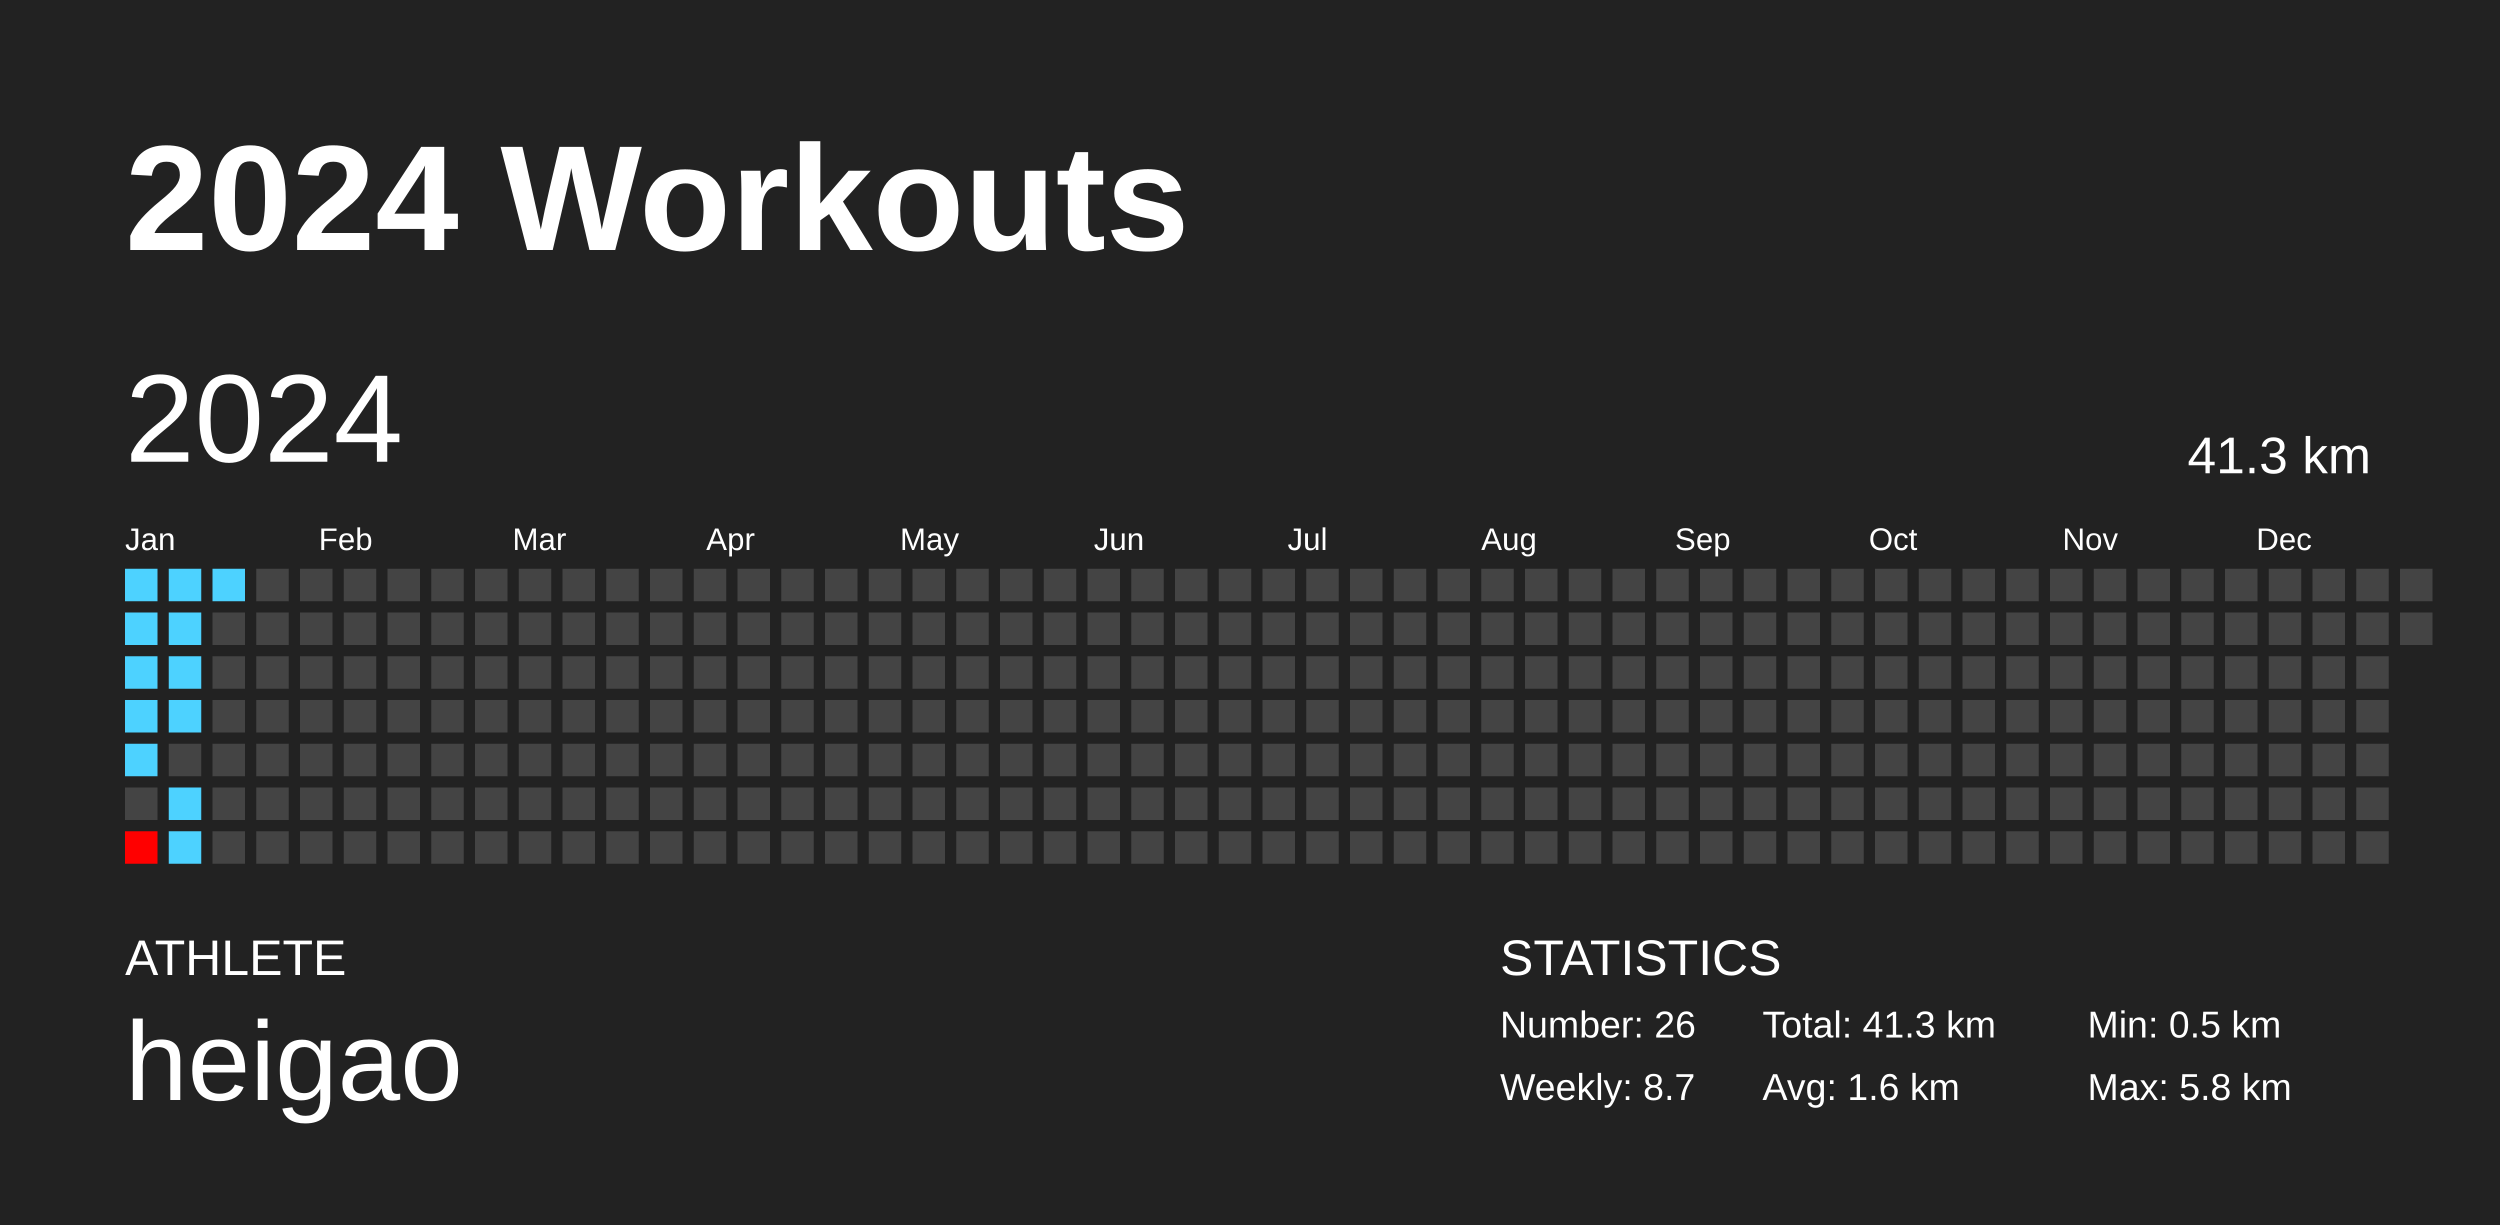
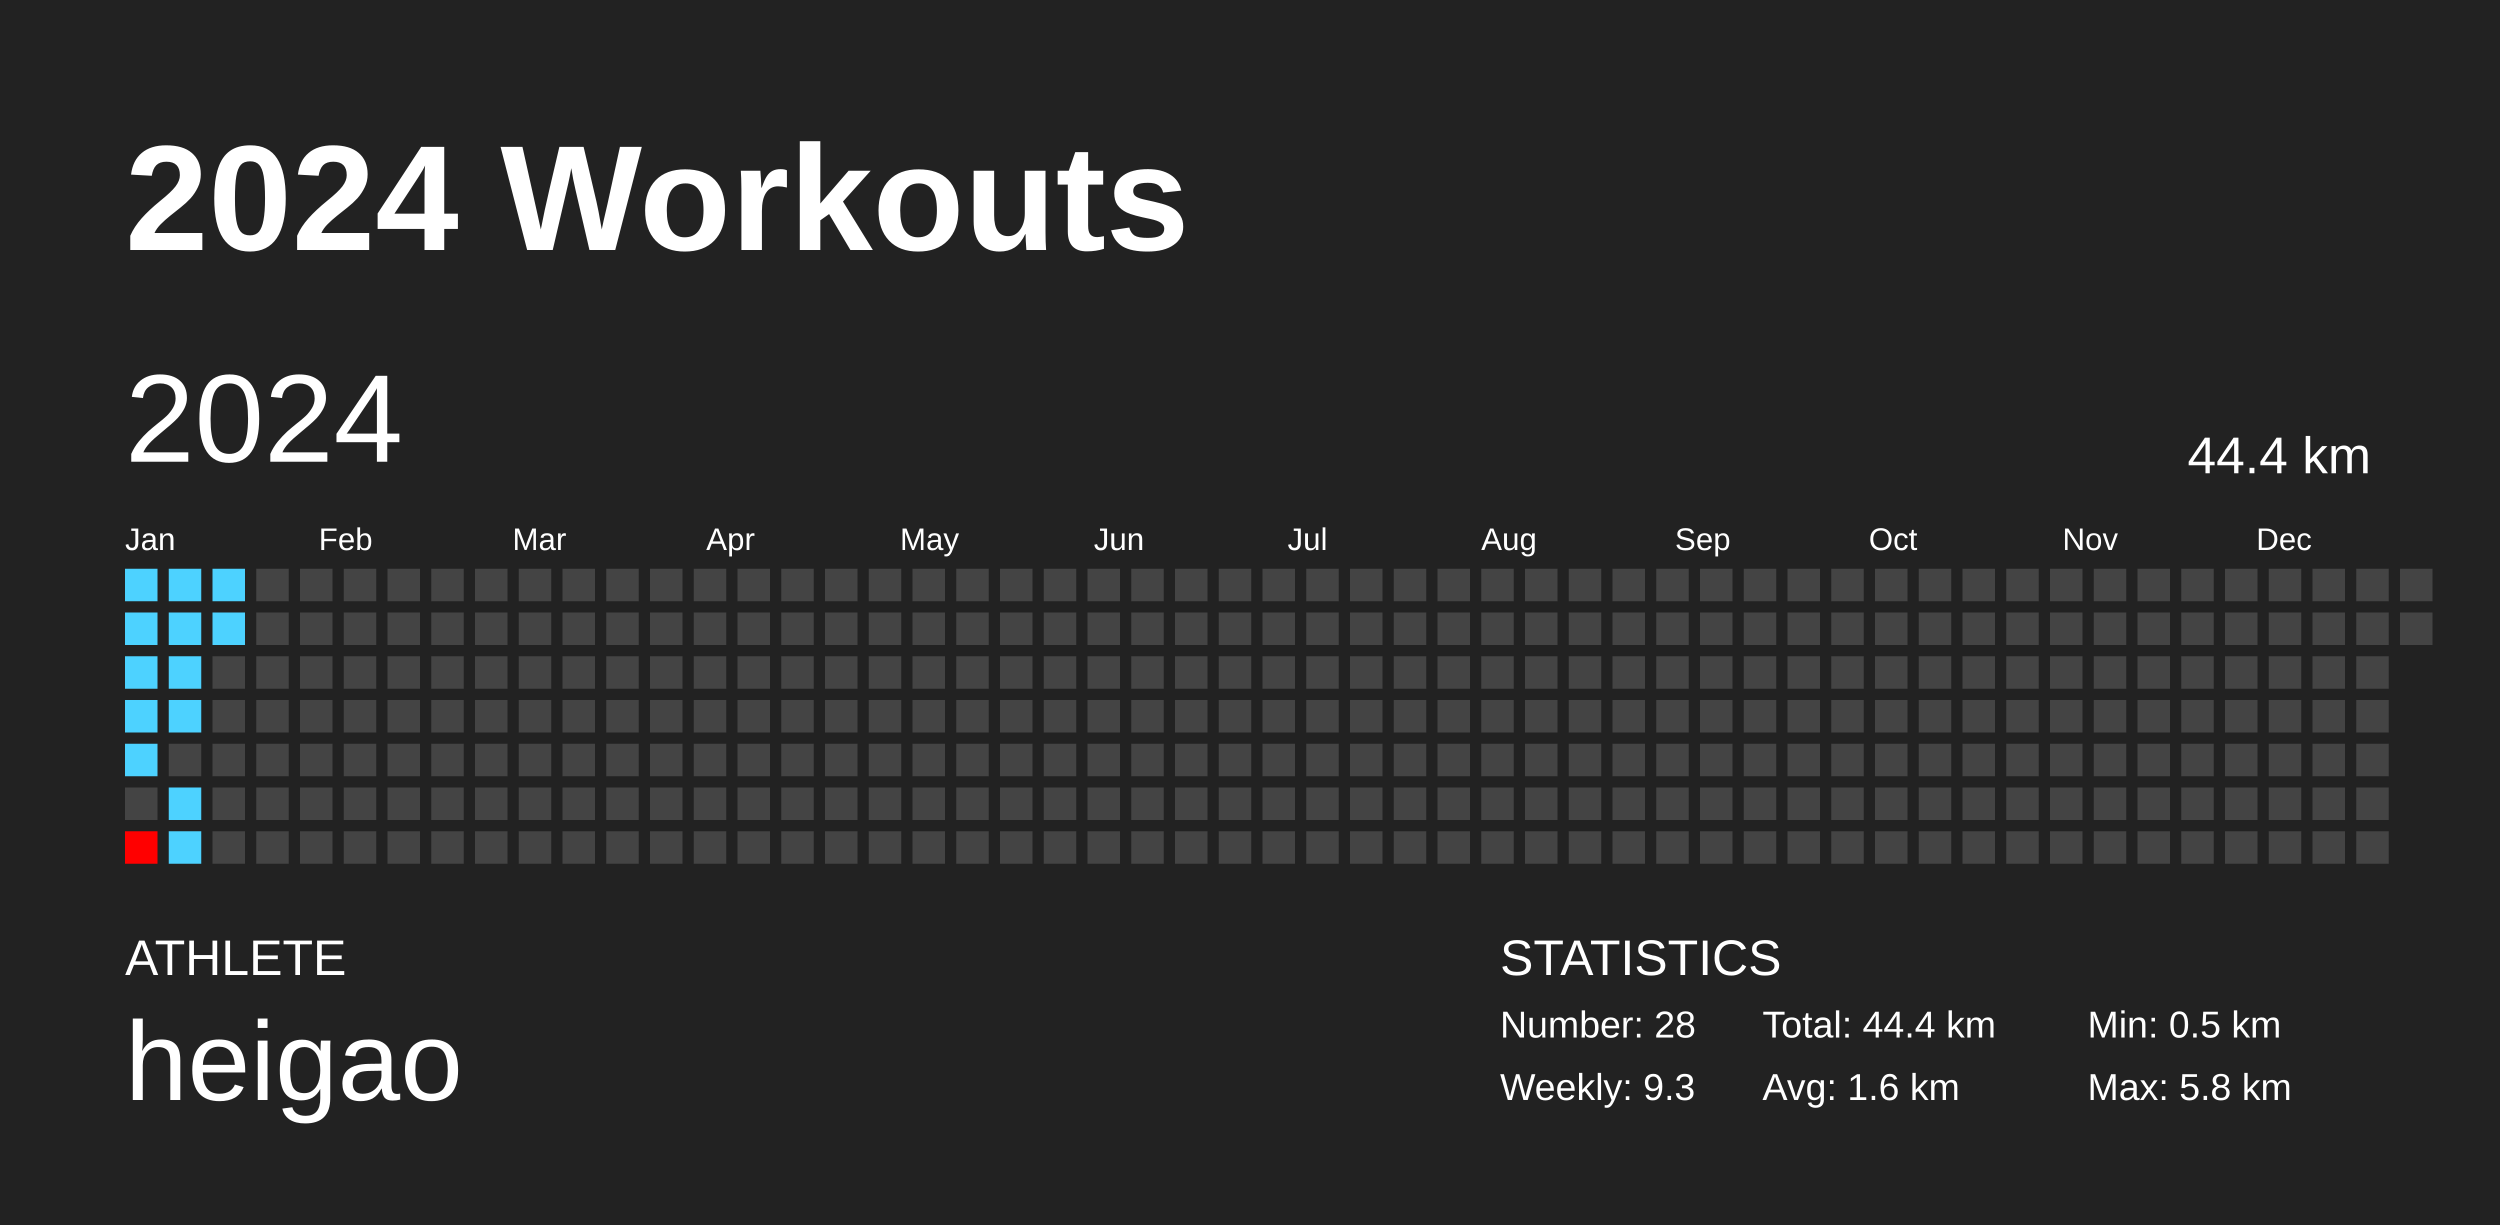
<svg xmlns="http://www.w3.org/2000/svg" baseProfile="full" height="98mm" version="1.1" viewBox="0,0,200,98" width="200mm">
  <defs />
  <rect fill="#222222" height="98" width="200" x="0" y="0" />
  <text fill="#FFFFFF" style="font-size:12px; font-family:Arial; font-weight:bold;" x="10" y="20">2024 Workouts</text>
  <text fill="#FFFFFF" style="font-size:4px; font-family:Arial" x="10" y="78">ATHLETE</text>
  <text fill="#FFFFFF" style="font-size:9px; font-family:Arial" x="10" y="88">heigao</text>
  <text fill="#FFFFFF" style="font-size:4px; font-family:Arial" x="120" y="78">STATISTICS</text>
-   <text fill="#FFFFFF" style="font-size:3px; font-family:Arial" x="120" y="83">Number: 26</text>
-   <text fill="#FFFFFF" style="font-size:3px; font-family:Arial" x="120" y="88">Weekly: 8.7</text>
-   <text fill="#FFFFFF" style="font-size:3px; font-family:Arial" x="141" y="83">Total: 41.3 km</text>
+   <text fill="#FFFFFF" style="font-size:3px; font-family:Arial" x="120" y="83">Number: 28</text>
+   <text fill="#FFFFFF" style="font-size:3px; font-family:Arial" x="120" y="88">Weekly: 9.3</text>
+   <text fill="#FFFFFF" style="font-size:3px; font-family:Arial" x="141" y="83">Total: 44.4 km</text>
  <text fill="#FFFFFF" style="font-size:3px; font-family:Arial" x="141" y="88">Avg: 1.6 km</text>
  <text fill="#FFFFFF" style="font-size:3px; font-family:Arial" x="167" y="83">Min: 0.5 km</text>
  <text fill="#FFFFFF" style="font-size:3px; font-family:Arial" x="167" y="88">Max: 5.8 km</text>
  <text dominant-baseline="hanging" fill="#FFFFFF" style="font-size:10.0px; font-family:Arial;" x="10" y="30">2024</text>
-   <text dominant-baseline="hanging" fill="#FFFFFF" style="font-size:4.125px; font-family:Arial;" x="175" y="35">41.3 km</text>
+   <text dominant-baseline="hanging" fill="#FFFFFF" style="font-size:4.125px; font-family:Arial;" x="175" y="35">44.4 km</text>
  <text fill="#FFFFFF" style="font-size:2.5px; font-family:Arial" x="10.0" y="44">Jan</text>
  <text fill="#FFFFFF" style="font-size:2.5px; font-family:Arial" x="25.5" y="44">Feb</text>
  <text fill="#FFFFFF" style="font-size:2.5px; font-family:Arial" x="41.0" y="44">Mar</text>
  <text fill="#FFFFFF" style="font-size:2.5px; font-family:Arial" x="56.5" y="44">Apr</text>
  <text fill="#FFFFFF" style="font-size:2.5px; font-family:Arial" x="72.0" y="44">May</text>
  <text fill="#FFFFFF" style="font-size:2.5px; font-family:Arial" x="87.5" y="44">Jun</text>
  <text fill="#FFFFFF" style="font-size:2.5px; font-family:Arial" x="103.0" y="44">Jul</text>
  <text fill="#FFFFFF" style="font-size:2.5px; font-family:Arial" x="118.5" y="44">Aug</text>
  <text fill="#FFFFFF" style="font-size:2.5px; font-family:Arial" x="134.0" y="44">Sep</text>
  <text fill="#FFFFFF" style="font-size:2.5px; font-family:Arial" x="149.5" y="44">Oct</text>
  <text fill="#FFFFFF" style="font-size:2.5px; font-family:Arial" x="165.0" y="44">Nov</text>
  <text fill="#FFFFFF" style="font-size:2.5px; font-family:Arial" x="180.5" y="44">Dec</text>
  <rect fill="#4dd2ff" height="2.6" width="2.6" x="10.0" y="45.5" />
  <rect fill="#4dd2ff" height="2.6" width="2.6" x="10.0" y="49.0" />
  <rect fill="#4dd2ff" height="2.6" width="2.6" x="10.0" y="52.5" />
  <rect fill="#4dd2ff" height="2.6" width="2.6" x="10.0" y="56.0" />
  <rect fill="#4dd2ff" height="2.6" width="2.6" x="10.0" y="59.5" />
  <rect fill="#444444" height="2.6" width="2.6" x="10.0" y="63.0" />
  <rect fill="#ff0000" height="2.6" width="2.6" x="10.0" y="66.5" />
  <rect fill="#4dd2ff" height="2.6" width="2.6" x="13.5" y="45.5" />
  <rect fill="#4dd2ff" height="2.6" width="2.6" x="13.5" y="49.0" />
  <rect fill="#4dd2ff" height="2.6" width="2.6" x="13.5" y="52.5" />
  <rect fill="#4dd2ff" height="2.6" width="2.6" x="13.5" y="56.0" />
  <rect fill="#444444" height="2.6" width="2.6" x="13.5" y="59.5" />
  <rect fill="#4dd2ff" height="2.6" width="2.6" x="13.5" y="63.0" />
  <rect fill="#4dd2ff" height="2.6" width="2.6" x="13.5" y="66.5" />
  <rect fill="#4dd2ff" height="2.6" width="2.6" x="17.0" y="45.5" />
-   <rect fill="#444444" height="2.6" width="2.6" x="17.0" y="49.0" />
+   <rect fill="#4dd2ff" height="2.6" width="2.6" x="17.0" y="49.0" />
  <rect fill="#444444" height="2.6" width="2.6" x="17.0" y="52.5" />
  <rect fill="#444444" height="2.6" width="2.6" x="17.0" y="56.0" />
  <rect fill="#444444" height="2.6" width="2.6" x="17.0" y="59.5" />
  <rect fill="#444444" height="2.6" width="2.6" x="17.0" y="63.0" />
  <rect fill="#444444" height="2.6" width="2.6" x="17.0" y="66.5" />
  <rect fill="#444444" height="2.6" width="2.6" x="20.5" y="45.5" />
  <rect fill="#444444" height="2.6" width="2.6" x="20.5" y="49.0" />
  <rect fill="#444444" height="2.6" width="2.6" x="20.5" y="52.5" />
  <rect fill="#444444" height="2.6" width="2.6" x="20.5" y="56.0" />
  <rect fill="#444444" height="2.6" width="2.6" x="20.5" y="59.5" />
  <rect fill="#444444" height="2.6" width="2.6" x="20.5" y="63.0" />
  <rect fill="#444444" height="2.6" width="2.6" x="20.5" y="66.5" />
  <rect fill="#444444" height="2.6" width="2.6" x="24.0" y="45.5" />
  <rect fill="#444444" height="2.6" width="2.6" x="24.0" y="49.0" />
  <rect fill="#444444" height="2.6" width="2.6" x="24.0" y="52.5" />
  <rect fill="#444444" height="2.6" width="2.6" x="24.0" y="56.0" />
  <rect fill="#444444" height="2.6" width="2.6" x="24.0" y="59.5" />
  <rect fill="#444444" height="2.6" width="2.6" x="24.0" y="63.0" />
  <rect fill="#444444" height="2.6" width="2.6" x="24.0" y="66.5" />
  <rect fill="#444444" height="2.6" width="2.6" x="27.5" y="45.5" />
  <rect fill="#444444" height="2.6" width="2.6" x="27.5" y="49.0" />
  <rect fill="#444444" height="2.6" width="2.6" x="27.5" y="52.5" />
  <rect fill="#444444" height="2.6" width="2.6" x="27.5" y="56.0" />
  <rect fill="#444444" height="2.6" width="2.6" x="27.5" y="59.5" />
  <rect fill="#444444" height="2.6" width="2.6" x="27.5" y="63.0" />
  <rect fill="#444444" height="2.6" width="2.6" x="27.5" y="66.5" />
  <rect fill="#444444" height="2.6" width="2.6" x="31.0" y="45.5" />
  <rect fill="#444444" height="2.6" width="2.6" x="31.0" y="49.0" />
  <rect fill="#444444" height="2.6" width="2.6" x="31.0" y="52.5" />
  <rect fill="#444444" height="2.6" width="2.6" x="31.0" y="56.0" />
  <rect fill="#444444" height="2.6" width="2.6" x="31.0" y="59.5" />
  <rect fill="#444444" height="2.6" width="2.6" x="31.0" y="63.0" />
  <rect fill="#444444" height="2.6" width="2.6" x="31.0" y="66.5" />
  <rect fill="#444444" height="2.6" width="2.6" x="34.5" y="45.5" />
  <rect fill="#444444" height="2.6" width="2.6" x="34.5" y="49.0" />
  <rect fill="#444444" height="2.6" width="2.6" x="34.5" y="52.5" />
  <rect fill="#444444" height="2.6" width="2.6" x="34.5" y="56.0" />
  <rect fill="#444444" height="2.6" width="2.6" x="34.5" y="59.5" />
  <rect fill="#444444" height="2.6" width="2.6" x="34.5" y="63.0" />
  <rect fill="#444444" height="2.6" width="2.6" x="34.5" y="66.5" />
  <rect fill="#444444" height="2.6" width="2.6" x="38.0" y="45.5" />
  <rect fill="#444444" height="2.6" width="2.6" x="38.0" y="49.0" />
  <rect fill="#444444" height="2.6" width="2.6" x="38.0" y="52.5" />
  <rect fill="#444444" height="2.6" width="2.6" x="38.0" y="56.0" />
  <rect fill="#444444" height="2.6" width="2.6" x="38.0" y="59.5" />
  <rect fill="#444444" height="2.6" width="2.6" x="38.0" y="63.0" />
  <rect fill="#444444" height="2.6" width="2.6" x="38.0" y="66.5" />
  <rect fill="#444444" height="2.6" width="2.6" x="41.5" y="45.5" />
  <rect fill="#444444" height="2.6" width="2.6" x="41.5" y="49.0" />
  <rect fill="#444444" height="2.6" width="2.6" x="41.5" y="52.5" />
  <rect fill="#444444" height="2.6" width="2.6" x="41.5" y="56.0" />
  <rect fill="#444444" height="2.6" width="2.6" x="41.5" y="59.5" />
  <rect fill="#444444" height="2.6" width="2.6" x="41.5" y="63.0" />
  <rect fill="#444444" height="2.6" width="2.6" x="41.5" y="66.5" />
  <rect fill="#444444" height="2.6" width="2.6" x="45.0" y="45.5" />
  <rect fill="#444444" height="2.6" width="2.6" x="45.0" y="49.0" />
  <rect fill="#444444" height="2.6" width="2.6" x="45.0" y="52.5" />
  <rect fill="#444444" height="2.6" width="2.6" x="45.0" y="56.0" />
  <rect fill="#444444" height="2.6" width="2.6" x="45.0" y="59.5" />
  <rect fill="#444444" height="2.6" width="2.6" x="45.0" y="63.0" />
  <rect fill="#444444" height="2.6" width="2.6" x="45.0" y="66.5" />
  <rect fill="#444444" height="2.6" width="2.6" x="48.5" y="45.5" />
  <rect fill="#444444" height="2.6" width="2.6" x="48.5" y="49.0" />
  <rect fill="#444444" height="2.6" width="2.6" x="48.5" y="52.5" />
  <rect fill="#444444" height="2.6" width="2.6" x="48.5" y="56.0" />
  <rect fill="#444444" height="2.6" width="2.6" x="48.5" y="59.5" />
  <rect fill="#444444" height="2.6" width="2.6" x="48.5" y="63.0" />
  <rect fill="#444444" height="2.6" width="2.6" x="48.5" y="66.5" />
  <rect fill="#444444" height="2.6" width="2.6" x="52.0" y="45.5" />
  <rect fill="#444444" height="2.6" width="2.6" x="52.0" y="49.0" />
  <rect fill="#444444" height="2.6" width="2.6" x="52.0" y="52.5" />
  <rect fill="#444444" height="2.6" width="2.6" x="52.0" y="56.0" />
  <rect fill="#444444" height="2.6" width="2.6" x="52.0" y="59.5" />
  <rect fill="#444444" height="2.6" width="2.6" x="52.0" y="63.0" />
  <rect fill="#444444" height="2.6" width="2.6" x="52.0" y="66.5" />
  <rect fill="#444444" height="2.6" width="2.6" x="55.5" y="45.5" />
  <rect fill="#444444" height="2.6" width="2.6" x="55.5" y="49.0" />
  <rect fill="#444444" height="2.6" width="2.6" x="55.5" y="52.5" />
  <rect fill="#444444" height="2.6" width="2.6" x="55.5" y="56.0" />
  <rect fill="#444444" height="2.6" width="2.6" x="55.5" y="59.5" />
  <rect fill="#444444" height="2.6" width="2.6" x="55.5" y="63.0" />
  <rect fill="#444444" height="2.6" width="2.6" x="55.5" y="66.5" />
  <rect fill="#444444" height="2.6" width="2.6" x="59.0" y="45.5" />
  <rect fill="#444444" height="2.6" width="2.6" x="59.0" y="49.0" />
  <rect fill="#444444" height="2.6" width="2.6" x="59.0" y="52.5" />
  <rect fill="#444444" height="2.6" width="2.6" x="59.0" y="56.0" />
  <rect fill="#444444" height="2.6" width="2.6" x="59.0" y="59.5" />
  <rect fill="#444444" height="2.6" width="2.6" x="59.0" y="63.0" />
  <rect fill="#444444" height="2.6" width="2.6" x="59.0" y="66.5" />
  <rect fill="#444444" height="2.6" width="2.6" x="62.5" y="45.5" />
  <rect fill="#444444" height="2.6" width="2.6" x="62.5" y="49.0" />
  <rect fill="#444444" height="2.6" width="2.6" x="62.5" y="52.5" />
  <rect fill="#444444" height="2.6" width="2.6" x="62.5" y="56.0" />
  <rect fill="#444444" height="2.6" width="2.6" x="62.5" y="59.5" />
  <rect fill="#444444" height="2.6" width="2.6" x="62.5" y="63.0" />
  <rect fill="#444444" height="2.6" width="2.6" x="62.5" y="66.5" />
  <rect fill="#444444" height="2.6" width="2.6" x="66.0" y="45.5" />
  <rect fill="#444444" height="2.6" width="2.6" x="66.0" y="49.0" />
  <rect fill="#444444" height="2.6" width="2.6" x="66.0" y="52.5" />
  <rect fill="#444444" height="2.6" width="2.6" x="66.0" y="56.0" />
  <rect fill="#444444" height="2.6" width="2.6" x="66.0" y="59.5" />
  <rect fill="#444444" height="2.6" width="2.6" x="66.0" y="63.0" />
  <rect fill="#444444" height="2.6" width="2.6" x="66.0" y="66.5" />
  <rect fill="#444444" height="2.6" width="2.6" x="69.5" y="45.5" />
  <rect fill="#444444" height="2.6" width="2.6" x="69.5" y="49.0" />
  <rect fill="#444444" height="2.6" width="2.6" x="69.5" y="52.5" />
  <rect fill="#444444" height="2.6" width="2.6" x="69.5" y="56.0" />
  <rect fill="#444444" height="2.6" width="2.6" x="69.5" y="59.5" />
  <rect fill="#444444" height="2.6" width="2.6" x="69.5" y="63.0" />
  <rect fill="#444444" height="2.6" width="2.6" x="69.5" y="66.5" />
  <rect fill="#444444" height="2.6" width="2.6" x="73.0" y="45.5" />
  <rect fill="#444444" height="2.6" width="2.6" x="73.0" y="49.0" />
  <rect fill="#444444" height="2.6" width="2.6" x="73.0" y="52.5" />
  <rect fill="#444444" height="2.6" width="2.6" x="73.0" y="56.0" />
  <rect fill="#444444" height="2.6" width="2.6" x="73.0" y="59.5" />
  <rect fill="#444444" height="2.6" width="2.6" x="73.0" y="63.0" />
  <rect fill="#444444" height="2.6" width="2.6" x="73.0" y="66.5" />
  <rect fill="#444444" height="2.6" width="2.6" x="76.5" y="45.5" />
  <rect fill="#444444" height="2.6" width="2.6" x="76.5" y="49.0" />
  <rect fill="#444444" height="2.6" width="2.6" x="76.5" y="52.5" />
  <rect fill="#444444" height="2.6" width="2.6" x="76.5" y="56.0" />
  <rect fill="#444444" height="2.6" width="2.6" x="76.5" y="59.5" />
  <rect fill="#444444" height="2.6" width="2.6" x="76.5" y="63.0" />
  <rect fill="#444444" height="2.6" width="2.6" x="76.5" y="66.5" />
  <rect fill="#444444" height="2.6" width="2.6" x="80.0" y="45.5" />
  <rect fill="#444444" height="2.6" width="2.6" x="80.0" y="49.0" />
  <rect fill="#444444" height="2.6" width="2.6" x="80.0" y="52.5" />
  <rect fill="#444444" height="2.6" width="2.6" x="80.0" y="56.0" />
  <rect fill="#444444" height="2.6" width="2.6" x="80.0" y="59.5" />
  <rect fill="#444444" height="2.6" width="2.6" x="80.0" y="63.0" />
  <rect fill="#444444" height="2.6" width="2.6" x="80.0" y="66.5" />
  <rect fill="#444444" height="2.6" width="2.6" x="83.5" y="45.5" />
  <rect fill="#444444" height="2.6" width="2.6" x="83.5" y="49.0" />
  <rect fill="#444444" height="2.6" width="2.6" x="83.5" y="52.5" />
  <rect fill="#444444" height="2.6" width="2.6" x="83.5" y="56.0" />
  <rect fill="#444444" height="2.6" width="2.6" x="83.5" y="59.5" />
  <rect fill="#444444" height="2.6" width="2.6" x="83.5" y="63.0" />
  <rect fill="#444444" height="2.6" width="2.6" x="83.5" y="66.5" />
  <rect fill="#444444" height="2.6" width="2.6" x="87.0" y="45.5" />
  <rect fill="#444444" height="2.6" width="2.6" x="87.0" y="49.0" />
  <rect fill="#444444" height="2.6" width="2.6" x="87.0" y="52.5" />
  <rect fill="#444444" height="2.6" width="2.6" x="87.0" y="56.0" />
  <rect fill="#444444" height="2.6" width="2.6" x="87.0" y="59.5" />
  <rect fill="#444444" height="2.6" width="2.6" x="87.0" y="63.0" />
  <rect fill="#444444" height="2.6" width="2.6" x="87.0" y="66.5" />
  <rect fill="#444444" height="2.6" width="2.6" x="90.5" y="45.5" />
  <rect fill="#444444" height="2.6" width="2.6" x="90.5" y="49.0" />
  <rect fill="#444444" height="2.6" width="2.6" x="90.5" y="52.5" />
  <rect fill="#444444" height="2.6" width="2.6" x="90.5" y="56.0" />
  <rect fill="#444444" height="2.6" width="2.6" x="90.5" y="59.5" />
  <rect fill="#444444" height="2.6" width="2.6" x="90.5" y="63.0" />
  <rect fill="#444444" height="2.6" width="2.6" x="90.5" y="66.5" />
  <rect fill="#444444" height="2.6" width="2.6" x="94.0" y="45.5" />
  <rect fill="#444444" height="2.6" width="2.6" x="94.0" y="49.0" />
  <rect fill="#444444" height="2.6" width="2.6" x="94.0" y="52.5" />
  <rect fill="#444444" height="2.6" width="2.6" x="94.0" y="56.0" />
  <rect fill="#444444" height="2.6" width="2.6" x="94.0" y="59.5" />
  <rect fill="#444444" height="2.6" width="2.6" x="94.0" y="63.0" />
  <rect fill="#444444" height="2.6" width="2.6" x="94.0" y="66.5" />
  <rect fill="#444444" height="2.6" width="2.6" x="97.5" y="45.5" />
  <rect fill="#444444" height="2.6" width="2.6" x="97.5" y="49.0" />
  <rect fill="#444444" height="2.6" width="2.6" x="97.5" y="52.5" />
  <rect fill="#444444" height="2.6" width="2.6" x="97.5" y="56.0" />
  <rect fill="#444444" height="2.6" width="2.6" x="97.5" y="59.5" />
  <rect fill="#444444" height="2.6" width="2.6" x="97.5" y="63.0" />
  <rect fill="#444444" height="2.6" width="2.6" x="97.5" y="66.5" />
  <rect fill="#444444" height="2.6" width="2.6" x="101.0" y="45.5" />
  <rect fill="#444444" height="2.6" width="2.6" x="101.0" y="49.0" />
  <rect fill="#444444" height="2.6" width="2.6" x="101.0" y="52.5" />
  <rect fill="#444444" height="2.6" width="2.6" x="101.0" y="56.0" />
  <rect fill="#444444" height="2.6" width="2.6" x="101.0" y="59.5" />
  <rect fill="#444444" height="2.6" width="2.6" x="101.0" y="63.0" />
  <rect fill="#444444" height="2.6" width="2.6" x="101.0" y="66.5" />
  <rect fill="#444444" height="2.6" width="2.6" x="104.5" y="45.5" />
  <rect fill="#444444" height="2.6" width="2.6" x="104.5" y="49.0" />
  <rect fill="#444444" height="2.6" width="2.6" x="104.5" y="52.5" />
  <rect fill="#444444" height="2.6" width="2.6" x="104.5" y="56.0" />
  <rect fill="#444444" height="2.6" width="2.6" x="104.5" y="59.5" />
  <rect fill="#444444" height="2.6" width="2.6" x="104.5" y="63.0" />
  <rect fill="#444444" height="2.6" width="2.6" x="104.5" y="66.5" />
  <rect fill="#444444" height="2.6" width="2.6" x="108.0" y="45.5" />
  <rect fill="#444444" height="2.6" width="2.6" x="108.0" y="49.0" />
  <rect fill="#444444" height="2.6" width="2.6" x="108.0" y="52.5" />
  <rect fill="#444444" height="2.6" width="2.6" x="108.0" y="56.0" />
  <rect fill="#444444" height="2.6" width="2.6" x="108.0" y="59.5" />
  <rect fill="#444444" height="2.6" width="2.6" x="108.0" y="63.0" />
  <rect fill="#444444" height="2.6" width="2.6" x="108.0" y="66.5" />
  <rect fill="#444444" height="2.6" width="2.6" x="111.5" y="45.5" />
  <rect fill="#444444" height="2.6" width="2.6" x="111.5" y="49.0" />
  <rect fill="#444444" height="2.6" width="2.6" x="111.5" y="52.5" />
  <rect fill="#444444" height="2.6" width="2.6" x="111.5" y="56.0" />
  <rect fill="#444444" height="2.6" width="2.6" x="111.5" y="59.5" />
  <rect fill="#444444" height="2.6" width="2.6" x="111.5" y="63.0" />
  <rect fill="#444444" height="2.6" width="2.6" x="111.5" y="66.5" />
  <rect fill="#444444" height="2.6" width="2.6" x="115.0" y="45.5" />
  <rect fill="#444444" height="2.6" width="2.6" x="115.0" y="49.0" />
  <rect fill="#444444" height="2.6" width="2.6" x="115.0" y="52.5" />
  <rect fill="#444444" height="2.6" width="2.6" x="115.0" y="56.0" />
  <rect fill="#444444" height="2.6" width="2.6" x="115.0" y="59.5" />
  <rect fill="#444444" height="2.6" width="2.6" x="115.0" y="63.0" />
  <rect fill="#444444" height="2.6" width="2.6" x="115.0" y="66.5" />
  <rect fill="#444444" height="2.6" width="2.6" x="118.5" y="45.5" />
  <rect fill="#444444" height="2.6" width="2.6" x="118.5" y="49.0" />
  <rect fill="#444444" height="2.6" width="2.6" x="118.5" y="52.5" />
  <rect fill="#444444" height="2.6" width="2.6" x="118.5" y="56.0" />
  <rect fill="#444444" height="2.6" width="2.6" x="118.5" y="59.5" />
  <rect fill="#444444" height="2.6" width="2.6" x="118.5" y="63.0" />
  <rect fill="#444444" height="2.6" width="2.6" x="118.5" y="66.5" />
  <rect fill="#444444" height="2.6" width="2.6" x="122.0" y="45.5" />
  <rect fill="#444444" height="2.6" width="2.6" x="122.0" y="49.0" />
  <rect fill="#444444" height="2.6" width="2.6" x="122.0" y="52.5" />
  <rect fill="#444444" height="2.6" width="2.6" x="122.0" y="56.0" />
  <rect fill="#444444" height="2.6" width="2.6" x="122.0" y="59.5" />
  <rect fill="#444444" height="2.6" width="2.6" x="122.0" y="63.0" />
  <rect fill="#444444" height="2.6" width="2.6" x="122.0" y="66.5" />
  <rect fill="#444444" height="2.6" width="2.6" x="125.5" y="45.5" />
  <rect fill="#444444" height="2.6" width="2.6" x="125.5" y="49.0" />
  <rect fill="#444444" height="2.6" width="2.6" x="125.5" y="52.5" />
  <rect fill="#444444" height="2.6" width="2.6" x="125.5" y="56.0" />
  <rect fill="#444444" height="2.6" width="2.6" x="125.5" y="59.5" />
  <rect fill="#444444" height="2.6" width="2.6" x="125.5" y="63.0" />
  <rect fill="#444444" height="2.6" width="2.6" x="125.5" y="66.5" />
  <rect fill="#444444" height="2.6" width="2.6" x="129.0" y="45.5" />
  <rect fill="#444444" height="2.6" width="2.6" x="129.0" y="49.0" />
  <rect fill="#444444" height="2.6" width="2.6" x="129.0" y="52.5" />
  <rect fill="#444444" height="2.6" width="2.6" x="129.0" y="56.0" />
  <rect fill="#444444" height="2.6" width="2.6" x="129.0" y="59.5" />
  <rect fill="#444444" height="2.6" width="2.6" x="129.0" y="63.0" />
  <rect fill="#444444" height="2.6" width="2.6" x="129.0" y="66.5" />
  <rect fill="#444444" height="2.6" width="2.6" x="132.5" y="45.5" />
  <rect fill="#444444" height="2.6" width="2.6" x="132.5" y="49.0" />
  <rect fill="#444444" height="2.6" width="2.6" x="132.5" y="52.5" />
  <rect fill="#444444" height="2.6" width="2.6" x="132.5" y="56.0" />
  <rect fill="#444444" height="2.6" width="2.6" x="132.5" y="59.5" />
  <rect fill="#444444" height="2.6" width="2.6" x="132.5" y="63.0" />
  <rect fill="#444444" height="2.6" width="2.6" x="132.5" y="66.5" />
  <rect fill="#444444" height="2.6" width="2.6" x="136.0" y="45.5" />
  <rect fill="#444444" height="2.6" width="2.6" x="136.0" y="49.0" />
  <rect fill="#444444" height="2.6" width="2.6" x="136.0" y="52.5" />
  <rect fill="#444444" height="2.6" width="2.6" x="136.0" y="56.0" />
  <rect fill="#444444" height="2.6" width="2.6" x="136.0" y="59.5" />
  <rect fill="#444444" height="2.6" width="2.6" x="136.0" y="63.0" />
  <rect fill="#444444" height="2.6" width="2.6" x="136.0" y="66.5" />
  <rect fill="#444444" height="2.6" width="2.6" x="139.5" y="45.5" />
  <rect fill="#444444" height="2.6" width="2.6" x="139.5" y="49.0" />
  <rect fill="#444444" height="2.6" width="2.6" x="139.5" y="52.5" />
  <rect fill="#444444" height="2.6" width="2.6" x="139.5" y="56.0" />
  <rect fill="#444444" height="2.6" width="2.6" x="139.5" y="59.5" />
  <rect fill="#444444" height="2.6" width="2.6" x="139.5" y="63.0" />
  <rect fill="#444444" height="2.6" width="2.6" x="139.5" y="66.5" />
  <rect fill="#444444" height="2.6" width="2.6" x="143.0" y="45.5" />
  <rect fill="#444444" height="2.6" width="2.6" x="143.0" y="49.0" />
  <rect fill="#444444" height="2.6" width="2.6" x="143.0" y="52.5" />
  <rect fill="#444444" height="2.6" width="2.6" x="143.0" y="56.0" />
  <rect fill="#444444" height="2.6" width="2.6" x="143.0" y="59.5" />
  <rect fill="#444444" height="2.6" width="2.6" x="143.0" y="63.0" />
  <rect fill="#444444" height="2.6" width="2.6" x="143.0" y="66.5" />
  <rect fill="#444444" height="2.6" width="2.6" x="146.5" y="45.5" />
  <rect fill="#444444" height="2.6" width="2.6" x="146.5" y="49.0" />
  <rect fill="#444444" height="2.6" width="2.6" x="146.5" y="52.5" />
  <rect fill="#444444" height="2.6" width="2.6" x="146.5" y="56.0" />
  <rect fill="#444444" height="2.6" width="2.6" x="146.5" y="59.5" />
  <rect fill="#444444" height="2.6" width="2.6" x="146.5" y="63.0" />
  <rect fill="#444444" height="2.6" width="2.6" x="146.5" y="66.5" />
  <rect fill="#444444" height="2.6" width="2.6" x="150.0" y="45.5" />
  <rect fill="#444444" height="2.6" width="2.6" x="150.0" y="49.0" />
  <rect fill="#444444" height="2.6" width="2.6" x="150.0" y="52.5" />
  <rect fill="#444444" height="2.6" width="2.6" x="150.0" y="56.0" />
  <rect fill="#444444" height="2.6" width="2.6" x="150.0" y="59.5" />
  <rect fill="#444444" height="2.6" width="2.6" x="150.0" y="63.0" />
  <rect fill="#444444" height="2.6" width="2.6" x="150.0" y="66.5" />
  <rect fill="#444444" height="2.6" width="2.6" x="153.5" y="45.5" />
  <rect fill="#444444" height="2.6" width="2.6" x="153.5" y="49.0" />
  <rect fill="#444444" height="2.6" width="2.6" x="153.5" y="52.5" />
  <rect fill="#444444" height="2.6" width="2.6" x="153.5" y="56.0" />
  <rect fill="#444444" height="2.6" width="2.6" x="153.5" y="59.5" />
  <rect fill="#444444" height="2.6" width="2.6" x="153.5" y="63.0" />
  <rect fill="#444444" height="2.6" width="2.6" x="153.5" y="66.5" />
  <rect fill="#444444" height="2.6" width="2.6" x="157.0" y="45.5" />
  <rect fill="#444444" height="2.6" width="2.6" x="157.0" y="49.0" />
  <rect fill="#444444" height="2.6" width="2.6" x="157.0" y="52.5" />
  <rect fill="#444444" height="2.6" width="2.6" x="157.0" y="56.0" />
  <rect fill="#444444" height="2.6" width="2.6" x="157.0" y="59.5" />
  <rect fill="#444444" height="2.6" width="2.6" x="157.0" y="63.0" />
  <rect fill="#444444" height="2.6" width="2.6" x="157.0" y="66.5" />
  <rect fill="#444444" height="2.6" width="2.6" x="160.5" y="45.5" />
  <rect fill="#444444" height="2.6" width="2.6" x="160.5" y="49.0" />
  <rect fill="#444444" height="2.6" width="2.6" x="160.5" y="52.5" />
  <rect fill="#444444" height="2.6" width="2.6" x="160.5" y="56.0" />
  <rect fill="#444444" height="2.6" width="2.6" x="160.5" y="59.5" />
  <rect fill="#444444" height="2.6" width="2.6" x="160.5" y="63.0" />
  <rect fill="#444444" height="2.6" width="2.6" x="160.5" y="66.5" />
  <rect fill="#444444" height="2.6" width="2.6" x="164.0" y="45.5" />
  <rect fill="#444444" height="2.6" width="2.6" x="164.0" y="49.0" />
  <rect fill="#444444" height="2.6" width="2.6" x="164.0" y="52.5" />
  <rect fill="#444444" height="2.6" width="2.6" x="164.0" y="56.0" />
  <rect fill="#444444" height="2.6" width="2.6" x="164.0" y="59.5" />
  <rect fill="#444444" height="2.6" width="2.6" x="164.0" y="63.0" />
  <rect fill="#444444" height="2.6" width="2.6" x="164.0" y="66.5" />
  <rect fill="#444444" height="2.6" width="2.6" x="167.5" y="45.5" />
  <rect fill="#444444" height="2.6" width="2.6" x="167.5" y="49.0" />
  <rect fill="#444444" height="2.6" width="2.6" x="167.5" y="52.5" />
  <rect fill="#444444" height="2.6" width="2.6" x="167.5" y="56.0" />
  <rect fill="#444444" height="2.6" width="2.6" x="167.5" y="59.5" />
  <rect fill="#444444" height="2.6" width="2.6" x="167.5" y="63.0" />
  <rect fill="#444444" height="2.6" width="2.6" x="167.5" y="66.5" />
  <rect fill="#444444" height="2.6" width="2.6" x="171.0" y="45.5" />
  <rect fill="#444444" height="2.6" width="2.6" x="171.0" y="49.0" />
  <rect fill="#444444" height="2.6" width="2.6" x="171.0" y="52.5" />
  <rect fill="#444444" height="2.6" width="2.6" x="171.0" y="56.0" />
  <rect fill="#444444" height="2.6" width="2.6" x="171.0" y="59.5" />
  <rect fill="#444444" height="2.6" width="2.6" x="171.0" y="63.0" />
  <rect fill="#444444" height="2.6" width="2.6" x="171.0" y="66.5" />
  <rect fill="#444444" height="2.6" width="2.6" x="174.5" y="45.5" />
  <rect fill="#444444" height="2.6" width="2.6" x="174.5" y="49.0" />
  <rect fill="#444444" height="2.6" width="2.6" x="174.5" y="52.5" />
  <rect fill="#444444" height="2.6" width="2.6" x="174.5" y="56.0" />
  <rect fill="#444444" height="2.6" width="2.6" x="174.5" y="59.5" />
  <rect fill="#444444" height="2.6" width="2.6" x="174.5" y="63.0" />
  <rect fill="#444444" height="2.6" width="2.6" x="174.5" y="66.5" />
  <rect fill="#444444" height="2.6" width="2.6" x="178.0" y="45.5" />
  <rect fill="#444444" height="2.6" width="2.6" x="178.0" y="49.0" />
  <rect fill="#444444" height="2.6" width="2.6" x="178.0" y="52.5" />
  <rect fill="#444444" height="2.6" width="2.6" x="178.0" y="56.0" />
  <rect fill="#444444" height="2.6" width="2.6" x="178.0" y="59.5" />
  <rect fill="#444444" height="2.6" width="2.6" x="178.0" y="63.0" />
  <rect fill="#444444" height="2.6" width="2.6" x="178.0" y="66.5" />
  <rect fill="#444444" height="2.6" width="2.6" x="181.5" y="45.5" />
  <rect fill="#444444" height="2.6" width="2.6" x="181.5" y="49.0" />
  <rect fill="#444444" height="2.6" width="2.6" x="181.5" y="52.5" />
  <rect fill="#444444" height="2.6" width="2.6" x="181.5" y="56.0" />
  <rect fill="#444444" height="2.6" width="2.6" x="181.5" y="59.5" />
  <rect fill="#444444" height="2.6" width="2.6" x="181.5" y="63.0" />
  <rect fill="#444444" height="2.6" width="2.6" x="181.5" y="66.5" />
  <rect fill="#444444" height="2.6" width="2.6" x="185.0" y="45.5" />
  <rect fill="#444444" height="2.6" width="2.6" x="185.0" y="49.0" />
  <rect fill="#444444" height="2.6" width="2.6" x="185.0" y="52.5" />
  <rect fill="#444444" height="2.6" width="2.6" x="185.0" y="56.0" />
  <rect fill="#444444" height="2.6" width="2.6" x="185.0" y="59.5" />
  <rect fill="#444444" height="2.6" width="2.6" x="185.0" y="63.0" />
  <rect fill="#444444" height="2.6" width="2.6" x="185.0" y="66.5" />
  <rect fill="#444444" height="2.6" width="2.6" x="188.5" y="45.5" />
  <rect fill="#444444" height="2.6" width="2.6" x="188.5" y="49.0" />
  <rect fill="#444444" height="2.6" width="2.6" x="188.5" y="52.5" />
  <rect fill="#444444" height="2.6" width="2.6" x="188.5" y="56.0" />
  <rect fill="#444444" height="2.6" width="2.6" x="188.5" y="59.5" />
  <rect fill="#444444" height="2.6" width="2.6" x="188.5" y="63.0" />
  <rect fill="#444444" height="2.6" width="2.6" x="188.5" y="66.5" />
  <rect fill="#444444" height="2.6" width="2.6" x="192.0" y="45.5" />
  <rect fill="#444444" height="2.6" width="2.6" x="192.0" y="49.0" />
</svg>
